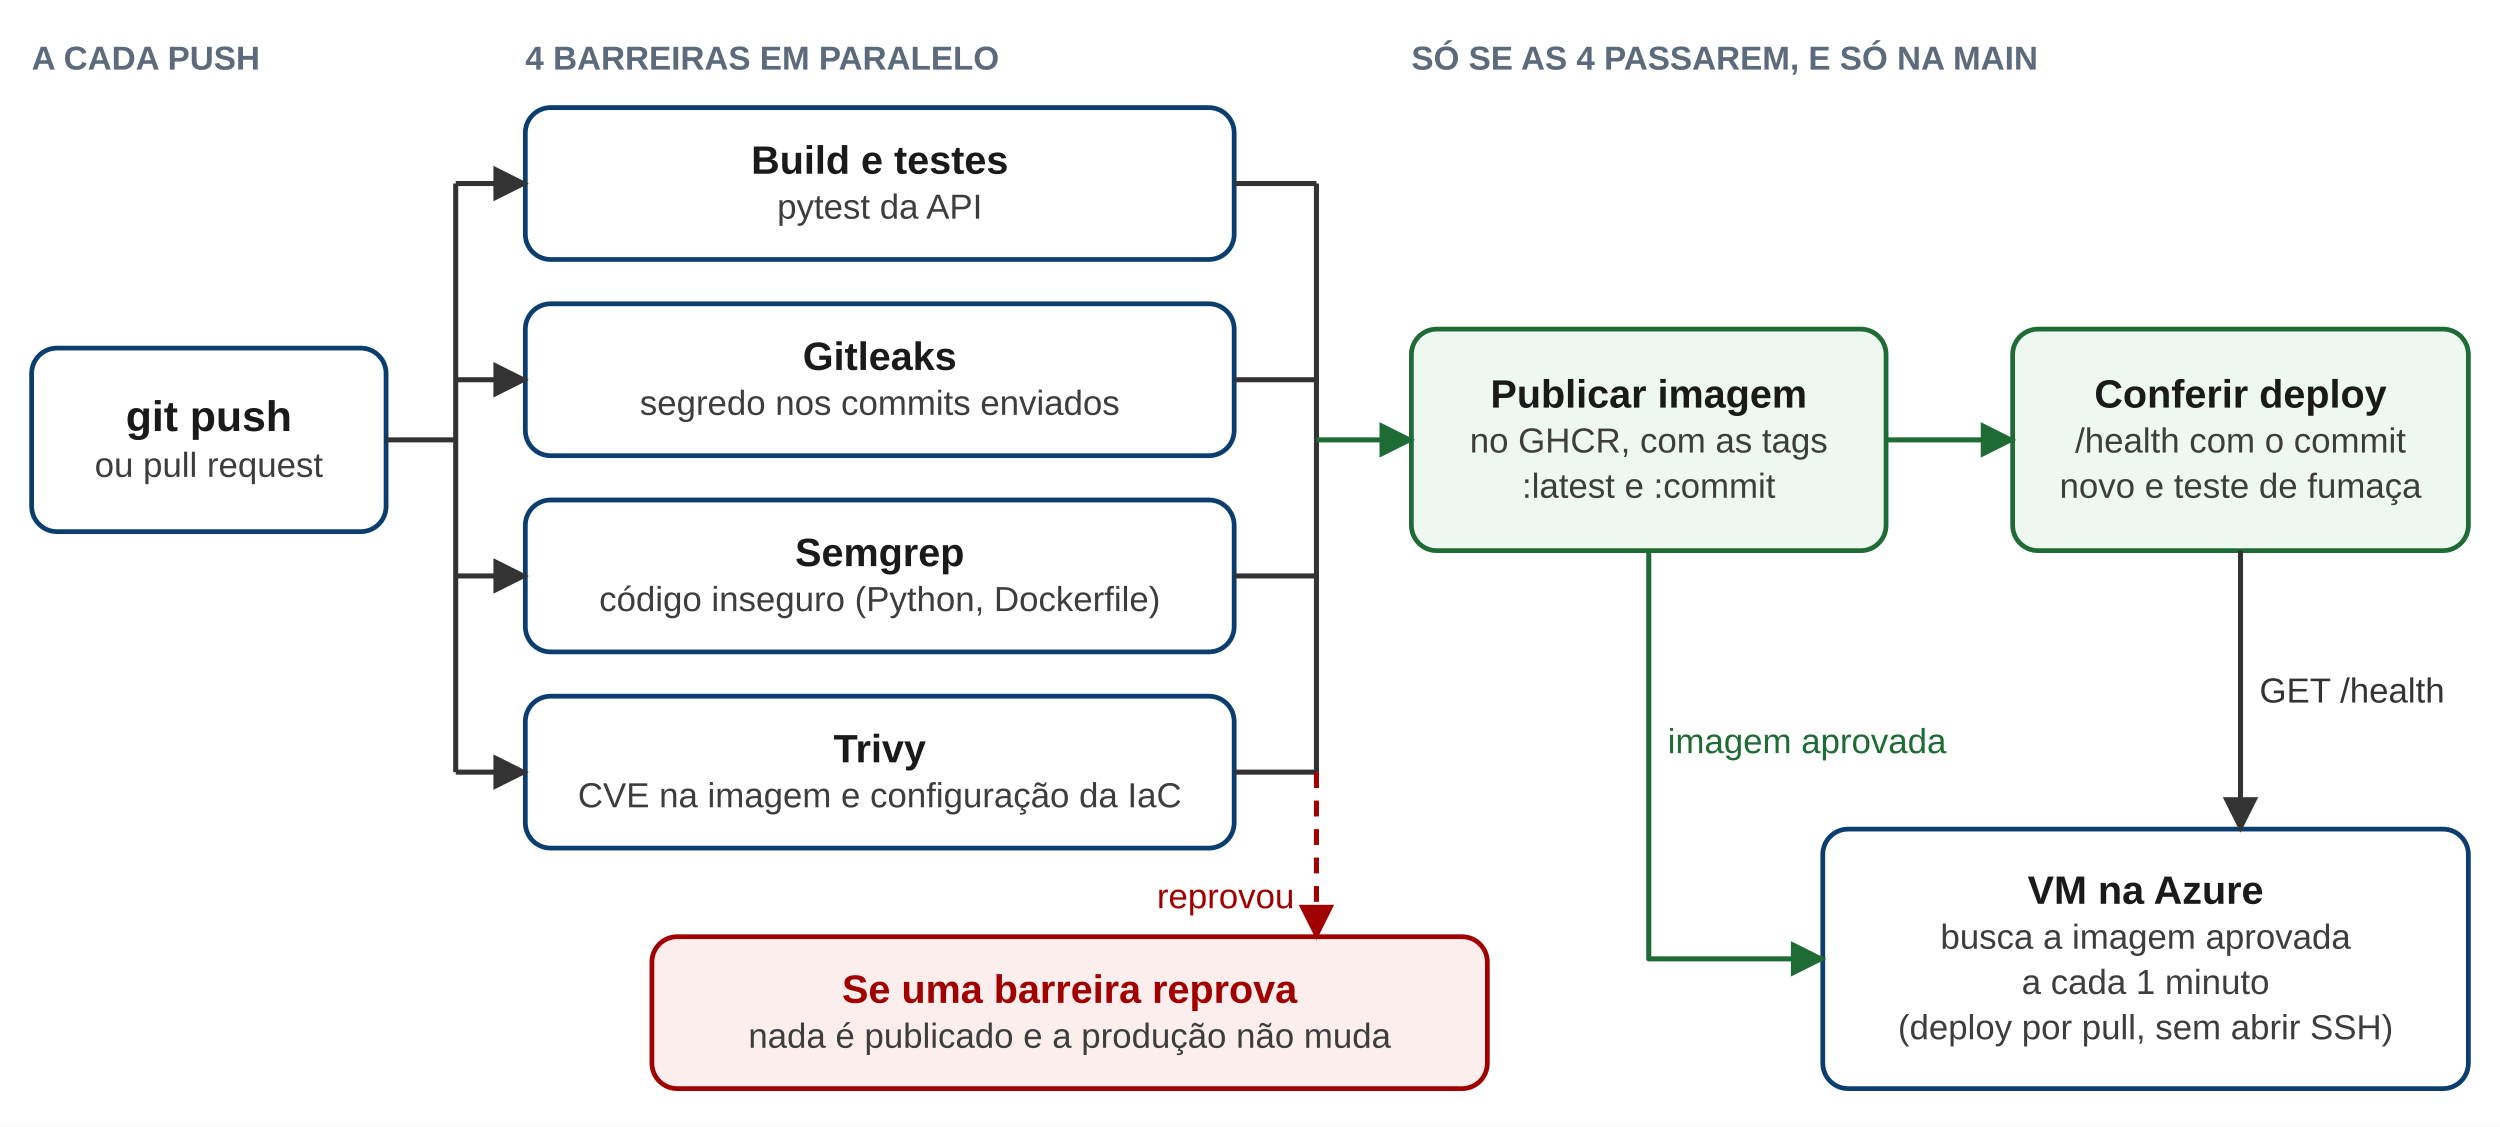
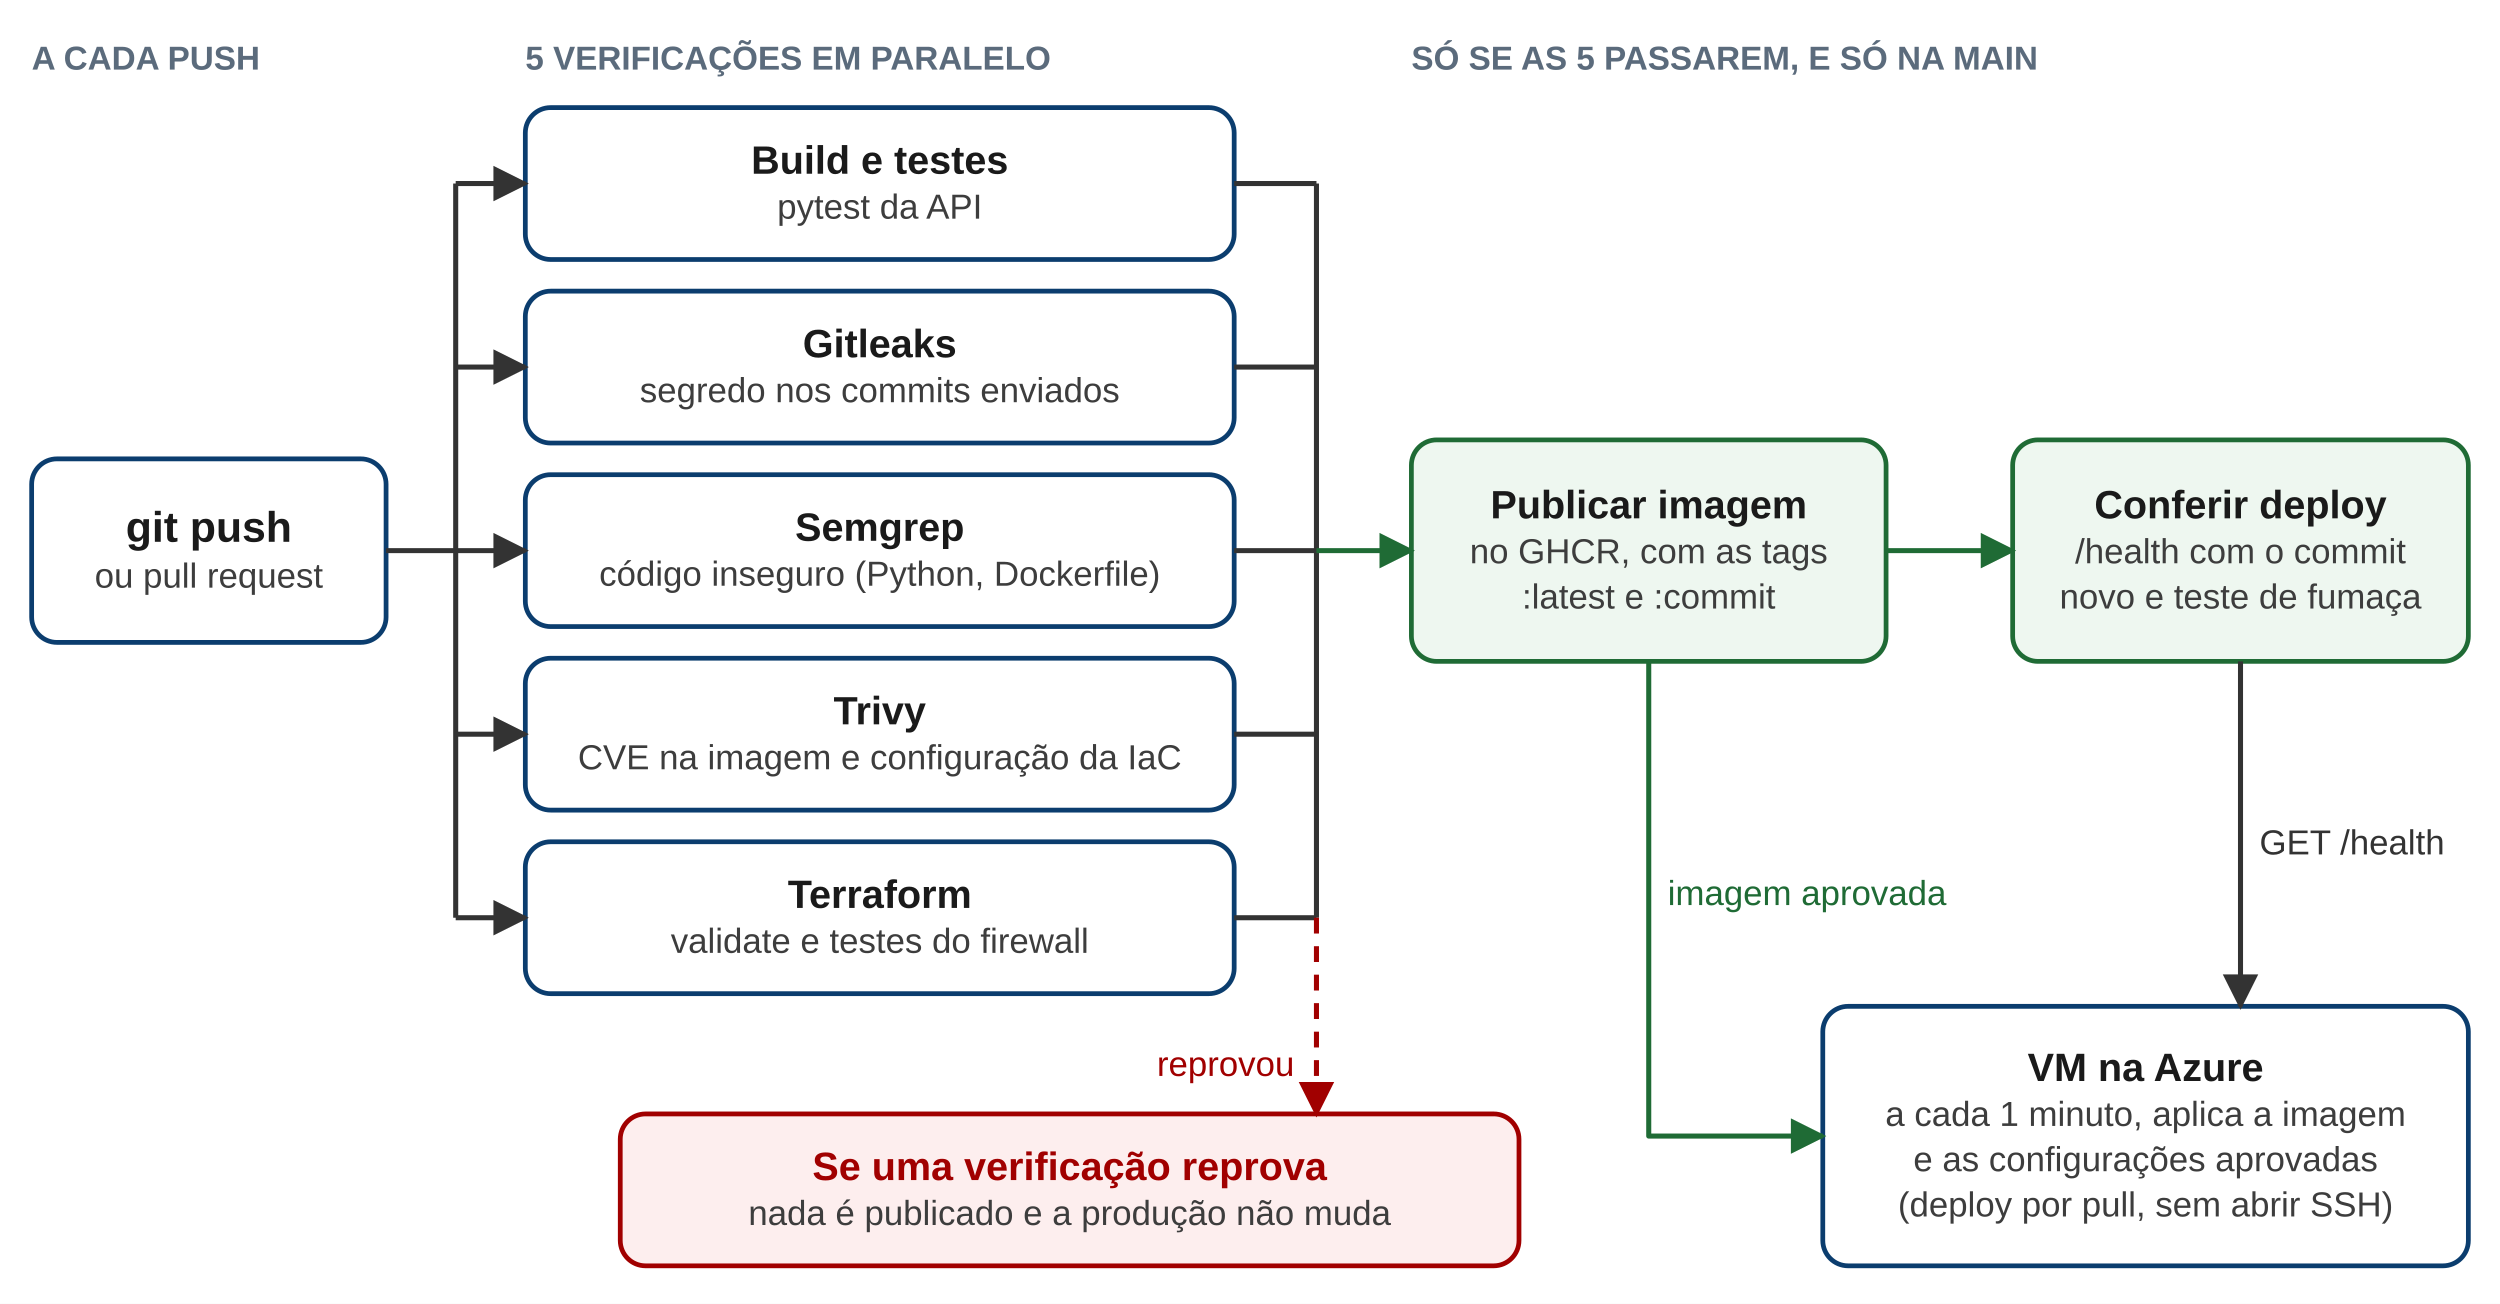
- <svg xmlns="http://www.w3.org/2000/svg" viewBox="0 0 790 356" width="790" height="356" font-family="Arial, Liberation Sans, Helvetica, sans-serif">
+ <svg xmlns="http://www.w3.org/2000/svg" viewBox="0 0 790 412" width="790" height="412" font-family="Arial, Liberation Sans, Helvetica, sans-serif">
  <defs>
    <marker id="pipe-seta0" viewBox="0 0 10 10" refX="9" refY="5" markerWidth="7" markerHeight="7" orient="auto">
      <path d="M0,0 L10,5 L0,10 z" fill="#333333" />
    </marker>
    <marker id="pipe-seta1" viewBox="0 0 10 10" refX="9" refY="5" markerWidth="7" markerHeight="7" orient="auto">
      <path d="M0,0 L10,5 L0,10 z" fill="#1f6b35" />
    </marker>
    <marker id="pipe-seta2" viewBox="0 0 10 10" refX="9" refY="5" markerWidth="7" markerHeight="7" orient="auto">
      <path d="M0,0 L10,5 L0,10 z" fill="#a10000" />
    </marker>
  </defs>
-   <rect x="0" y="0" width="790" height="356" fill="#ffffff" />
+   <rect x="0" y="0" width="790" height="412" fill="#ffffff" />
  <text x="10.0" y="22.0" text-anchor="start" font-size="10.5" font-weight="700" fill="#5b6b7c">A CADA PUSH</text>
-   <text x="166.0" y="22.0" text-anchor="start" font-size="10.5" font-weight="700" fill="#5b6b7c">4 BARREIRAS EM PARALELO</text>
-   <text x="446.0" y="22.0" text-anchor="start" font-size="10.5" font-weight="700" fill="#5b6b7c">SÓ SE AS 4 PASSAREM, E SÓ NA MAIN</text>
-   <rect x="10" y="110" width="112" height="58" rx="8" fill="#ffffff" stroke="#0b3d6e" stroke-width="1.5" />
-   <text x="66.0" y="136.2" text-anchor="middle" font-size="13.5" font-weight="700" fill="#1a1a1a">git push</text>
-   <text x="66.0" y="150.7" text-anchor="middle" font-size="11" font-weight="400" fill="#3d3d3d">ou pull request</text>
+   <text x="166.0" y="22.0" text-anchor="start" font-size="10.5" font-weight="700" fill="#5b6b7c">5 VERIFICAÇÕES EM PARALELO</text>
+   <text x="446.0" y="22.0" text-anchor="start" font-size="10.5" font-weight="700" fill="#5b6b7c">SÓ SE AS 5 PASSAREM, E SÓ NA MAIN</text>
+   <rect x="10" y="145.0" width="112" height="58" rx="8" fill="#ffffff" stroke="#0b3d6e" stroke-width="1.5" />
+   <text x="66.0" y="171.2" text-anchor="middle" font-size="13.5" font-weight="700" fill="#1a1a1a">git push</text>
+   <text x="66.0" y="185.7" text-anchor="middle" font-size="11" font-weight="400" fill="#3d3d3d">ou pull request</text>
  <rect x="166" y="34" width="224" height="48" rx="8" fill="#ffffff" stroke="#0b3d6e" stroke-width="1.5" />
  <text x="278.0" y="54.9" text-anchor="middle" font-size="12.5" font-weight="700" fill="#1a1a1a">Build e testes</text>
  <text x="278.0" y="69.1" text-anchor="middle" font-size="11" font-weight="400" fill="#3d3d3d">pytest da API</text>
  <path d="M144,58 L166,58" fill="none" stroke="#333333" stroke-width="1.6" stroke-linejoin="round" marker-end="url(#pipe-seta0)" />
  <path d="M390,58 L416,58" fill="none" stroke="#333333" stroke-width="1.6" stroke-linejoin="round" />
-   <rect x="166" y="96" width="224" height="48" rx="8" fill="#ffffff" stroke="#0b3d6e" stroke-width="1.5" />
-   <text x="278.0" y="116.9" text-anchor="middle" font-size="12.5" font-weight="700" fill="#1a1a1a">Gitleaks</text>
-   <text x="278.0" y="131.1" text-anchor="middle" font-size="11" font-weight="400" fill="#3d3d3d">segredo nos commits enviados</text>
-   <path d="M144,120 L166,120" fill="none" stroke="#333333" stroke-width="1.6" stroke-linejoin="round" marker-end="url(#pipe-seta0)" />
-   <path d="M390,120 L416,120" fill="none" stroke="#333333" stroke-width="1.6" stroke-linejoin="round" />
-   <rect x="166" y="158" width="224" height="48" rx="8" fill="#ffffff" stroke="#0b3d6e" stroke-width="1.5" />
-   <text x="278.0" y="178.9" text-anchor="middle" font-size="12.5" font-weight="700" fill="#1a1a1a">Semgrep</text>
-   <text x="278.0" y="193.1" text-anchor="middle" font-size="11" font-weight="400" fill="#3d3d3d">código inseguro (Python, Dockerfile)</text>
-   <path d="M144,182 L166,182" fill="none" stroke="#333333" stroke-width="1.6" stroke-linejoin="round" marker-end="url(#pipe-seta0)" />
-   <path d="M390,182 L416,182" fill="none" stroke="#333333" stroke-width="1.6" stroke-linejoin="round" />
-   <rect x="166" y="220" width="224" height="48" rx="8" fill="#ffffff" stroke="#0b3d6e" stroke-width="1.5" />
-   <text x="278.0" y="240.9" text-anchor="middle" font-size="12.5" font-weight="700" fill="#1a1a1a">Trivy</text>
-   <text x="278.0" y="255.1" text-anchor="middle" font-size="11" font-weight="400" fill="#3d3d3d">CVE na imagem e configuração da IaC</text>
-   <path d="M144,244 L166,244" fill="none" stroke="#333333" stroke-width="1.6" stroke-linejoin="round" marker-end="url(#pipe-seta0)" />
-   <path d="M390,244 L416,244" fill="none" stroke="#333333" stroke-width="1.6" stroke-linejoin="round" />
-   <path d="M122,139 L144,139" fill="none" stroke="#333333" stroke-width="1.6" stroke-linejoin="round" />
-   <path d="M144,58 L144,244" fill="none" stroke="#333333" stroke-width="1.6" stroke-linejoin="round" />
-   <path d="M416,58 L416,244" fill="none" stroke="#333333" stroke-width="1.6" stroke-linejoin="round" />
-   <rect x="446" y="104" width="150" height="70" rx="8" fill="#eef7f0" stroke="#1f6b35" stroke-width="1.5" />
-   <text x="521.0" y="128.8" text-anchor="middle" font-size="12.5" font-weight="700" fill="#1a1a1a">Publicar imagem</text>
-   <text x="521.0" y="143.0" text-anchor="middle" font-size="11" font-weight="400" fill="#3d3d3d">no GHCR, com as tags</text>
-   <text x="521.0" y="157.3" text-anchor="middle" font-size="11" font-weight="400" fill="#3d3d3d">:latest e :commit</text>
-   <path d="M416,139 L446,139" fill="none" stroke="#1f6b35" stroke-width="1.6" stroke-linejoin="round" marker-end="url(#pipe-seta1)" />
-   <rect x="636" y="104" width="144" height="70" rx="8" fill="#eef7f0" stroke="#1f6b35" stroke-width="1.5" />
-   <text x="708.0" y="128.8" text-anchor="middle" font-size="12.5" font-weight="700" fill="#1a1a1a">Conferir deploy</text>
-   <text x="708.0" y="143.0" text-anchor="middle" font-size="11" font-weight="400" fill="#3d3d3d">/health com o commit</text>
-   <text x="708.0" y="157.3" text-anchor="middle" font-size="11" font-weight="400" fill="#3d3d3d">novo e teste de fumaça</text>
-   <path d="M596,139 L636,139" fill="none" stroke="#1f6b35" stroke-width="1.6" stroke-linejoin="round" marker-end="url(#pipe-seta1)" />
-   <rect x="576" y="262" width="204" height="82" rx="8" fill="#ffffff" stroke="#0b3d6e" stroke-width="1.5" />
-   <text x="678.0" y="285.6" text-anchor="middle" font-size="12.5" font-weight="700" fill="#1a1a1a">VM na Azure</text>
-   <text x="678.0" y="299.8" text-anchor="middle" font-size="11" font-weight="400" fill="#3d3d3d">busca a imagem aprovada</text>
-   <text x="678.0" y="314.1" text-anchor="middle" font-size="11" font-weight="400" fill="#3d3d3d">a cada 1 minuto</text>
-   <text x="678.0" y="328.4" text-anchor="middle" font-size="11" font-weight="400" fill="#3d3d3d">(deploy por pull, sem abrir SSH)</text>
-   <path d="M521,174 L521,303 L576,303" fill="none" stroke="#1f6b35" stroke-width="1.6" stroke-linejoin="round" marker-end="url(#pipe-seta1)" />
-   <text x="527.0" y="238.0" text-anchor="start" font-size="11" font-weight="400" fill="#1f6b35">imagem aprovada</text>
-   <path d="M708,174 L708,262" fill="none" stroke="#333333" stroke-width="1.6" stroke-linejoin="round" marker-end="url(#pipe-seta0)" />
-   <text x="714.0" y="222.0" text-anchor="start" font-size="11" font-weight="400" fill="#333333">GET /health</text>
-   <rect x="206" y="296" width="264" height="48" rx="8" fill="#fdeeee" stroke="#a10000" stroke-width="1.5" />
-   <text x="338.0" y="316.9" text-anchor="middle" font-size="12.5" font-weight="700" fill="#a10000">Se uma barreira reprova</text>
-   <text x="338.0" y="331.1" text-anchor="middle" font-size="11" font-weight="400" fill="#3d3d3d">nada é publicado e a produção não muda</text>
-   <path d="M416,244 L416,296" fill="none" stroke="#a10000" stroke-width="1.6" stroke-linejoin="round" marker-end="url(#pipe-seta2)" stroke-dasharray="5 4" />
-   <text x="409.0" y="287.0" text-anchor="end" font-size="11" font-weight="400" fill="#a10000">reprovou</text>
+   <rect x="166" y="92" width="224" height="48" rx="8" fill="#ffffff" stroke="#0b3d6e" stroke-width="1.5" />
+   <text x="278.0" y="112.9" text-anchor="middle" font-size="12.5" font-weight="700" fill="#1a1a1a">Gitleaks</text>
+   <text x="278.0" y="127.1" text-anchor="middle" font-size="11" font-weight="400" fill="#3d3d3d">segredo nos commits enviados</text>
+   <path d="M144,116 L166,116" fill="none" stroke="#333333" stroke-width="1.6" stroke-linejoin="round" marker-end="url(#pipe-seta0)" />
+   <path d="M390,116 L416,116" fill="none" stroke="#333333" stroke-width="1.6" stroke-linejoin="round" />
+   <rect x="166" y="150" width="224" height="48" rx="8" fill="#ffffff" stroke="#0b3d6e" stroke-width="1.5" />
+   <text x="278.0" y="170.9" text-anchor="middle" font-size="12.5" font-weight="700" fill="#1a1a1a">Semgrep</text>
+   <text x="278.0" y="185.1" text-anchor="middle" font-size="11" font-weight="400" fill="#3d3d3d">código inseguro (Python, Dockerfile)</text>
+   <path d="M144,174 L166,174" fill="none" stroke="#333333" stroke-width="1.6" stroke-linejoin="round" marker-end="url(#pipe-seta0)" />
+   <path d="M390,174 L416,174" fill="none" stroke="#333333" stroke-width="1.6" stroke-linejoin="round" />
+   <rect x="166" y="208" width="224" height="48" rx="8" fill="#ffffff" stroke="#0b3d6e" stroke-width="1.5" />
+   <text x="278.0" y="228.9" text-anchor="middle" font-size="12.5" font-weight="700" fill="#1a1a1a">Trivy</text>
+   <text x="278.0" y="243.1" text-anchor="middle" font-size="11" font-weight="400" fill="#3d3d3d">CVE na imagem e configuração da IaC</text>
+   <path d="M144,232 L166,232" fill="none" stroke="#333333" stroke-width="1.6" stroke-linejoin="round" marker-end="url(#pipe-seta0)" />
+   <path d="M390,232 L416,232" fill="none" stroke="#333333" stroke-width="1.6" stroke-linejoin="round" />
+   <rect x="166" y="266" width="224" height="48" rx="8" fill="#ffffff" stroke="#0b3d6e" stroke-width="1.5" />
+   <text x="278.0" y="286.9" text-anchor="middle" font-size="12.5" font-weight="700" fill="#1a1a1a">Terraform</text>
+   <text x="278.0" y="301.1" text-anchor="middle" font-size="11" font-weight="400" fill="#3d3d3d">validate e testes do firewall</text>
+   <path d="M144,290 L166,290" fill="none" stroke="#333333" stroke-width="1.6" stroke-linejoin="round" marker-end="url(#pipe-seta0)" />
+   <path d="M390,290 L416,290" fill="none" stroke="#333333" stroke-width="1.6" stroke-linejoin="round" />
+   <path d="M122,174.0 L144,174.0" fill="none" stroke="#333333" stroke-width="1.6" stroke-linejoin="round" />
+   <path d="M144,58 L144,290" fill="none" stroke="#333333" stroke-width="1.6" stroke-linejoin="round" />
+   <path d="M416,58 L416,290" fill="none" stroke="#333333" stroke-width="1.6" stroke-linejoin="round" />
+   <rect x="446" y="139.0" width="150" height="70" rx="8" fill="#eef7f0" stroke="#1f6b35" stroke-width="1.5" />
+   <text x="521.0" y="163.8" text-anchor="middle" font-size="12.5" font-weight="700" fill="#1a1a1a">Publicar imagem</text>
+   <text x="521.0" y="178.0" text-anchor="middle" font-size="11" font-weight="400" fill="#3d3d3d">no GHCR, com as tags</text>
+   <text x="521.0" y="192.3" text-anchor="middle" font-size="11" font-weight="400" fill="#3d3d3d">:latest e :commit</text>
+   <path d="M416,174.0 L446,174.0" fill="none" stroke="#1f6b35" stroke-width="1.6" stroke-linejoin="round" marker-end="url(#pipe-seta1)" />
+   <rect x="636" y="139.0" width="144" height="70" rx="8" fill="#eef7f0" stroke="#1f6b35" stroke-width="1.5" />
+   <text x="708.0" y="163.8" text-anchor="middle" font-size="12.5" font-weight="700" fill="#1a1a1a">Conferir deploy</text>
+   <text x="708.0" y="178.0" text-anchor="middle" font-size="11" font-weight="400" fill="#3d3d3d">/health com o commit</text>
+   <text x="708.0" y="192.3" text-anchor="middle" font-size="11" font-weight="400" fill="#3d3d3d">novo e teste de fumaça</text>
+   <path d="M596,174.0 L636,174.0" fill="none" stroke="#1f6b35" stroke-width="1.6" stroke-linejoin="round" marker-end="url(#pipe-seta1)" />
+   <rect x="576" y="318" width="204" height="82" rx="8" fill="#ffffff" stroke="#0b3d6e" stroke-width="1.5" />
+   <text x="678.0" y="341.6" text-anchor="middle" font-size="12.5" font-weight="700" fill="#1a1a1a">VM na Azure</text>
+   <text x="678.0" y="355.8" text-anchor="middle" font-size="11" font-weight="400" fill="#3d3d3d">a cada 1 minuto, aplica a imagem</text>
+   <text x="678.0" y="370.1" text-anchor="middle" font-size="11" font-weight="400" fill="#3d3d3d">e as configurações aprovadas</text>
+   <text x="678.0" y="384.4" text-anchor="middle" font-size="11" font-weight="400" fill="#3d3d3d">(deploy por pull, sem abrir SSH)</text>
+   <path d="M521,209.0 L521,359 L576,359" fill="none" stroke="#1f6b35" stroke-width="1.6" stroke-linejoin="round" marker-end="url(#pipe-seta1)" />
+   <text x="527.0" y="286.0" text-anchor="start" font-size="11" font-weight="400" fill="#1f6b35">imagem aprovada</text>
+   <path d="M708,209.0 L708,318" fill="none" stroke="#333333" stroke-width="1.6" stroke-linejoin="round" marker-end="url(#pipe-seta0)" />
+   <text x="714.0" y="270.0" text-anchor="start" font-size="11" font-weight="400" fill="#333333">GET /health</text>
+   <rect x="196" y="352" width="284" height="48" rx="8" fill="#fdeeee" stroke="#a10000" stroke-width="1.5" />
+   <text x="338.0" y="372.9" text-anchor="middle" font-size="12.5" font-weight="700" fill="#a10000">Se uma verificação reprova</text>
+   <text x="338.0" y="387.1" text-anchor="middle" font-size="11" font-weight="400" fill="#3d3d3d">nada é publicado e a produção não muda</text>
+   <path d="M416,290 L416,352" fill="none" stroke="#a10000" stroke-width="1.6" stroke-linejoin="round" marker-end="url(#pipe-seta2)" stroke-dasharray="5 4" />
+   <text x="409.0" y="340.0" text-anchor="end" font-size="11" font-weight="400" fill="#a10000">reprovou</text>
</svg>
